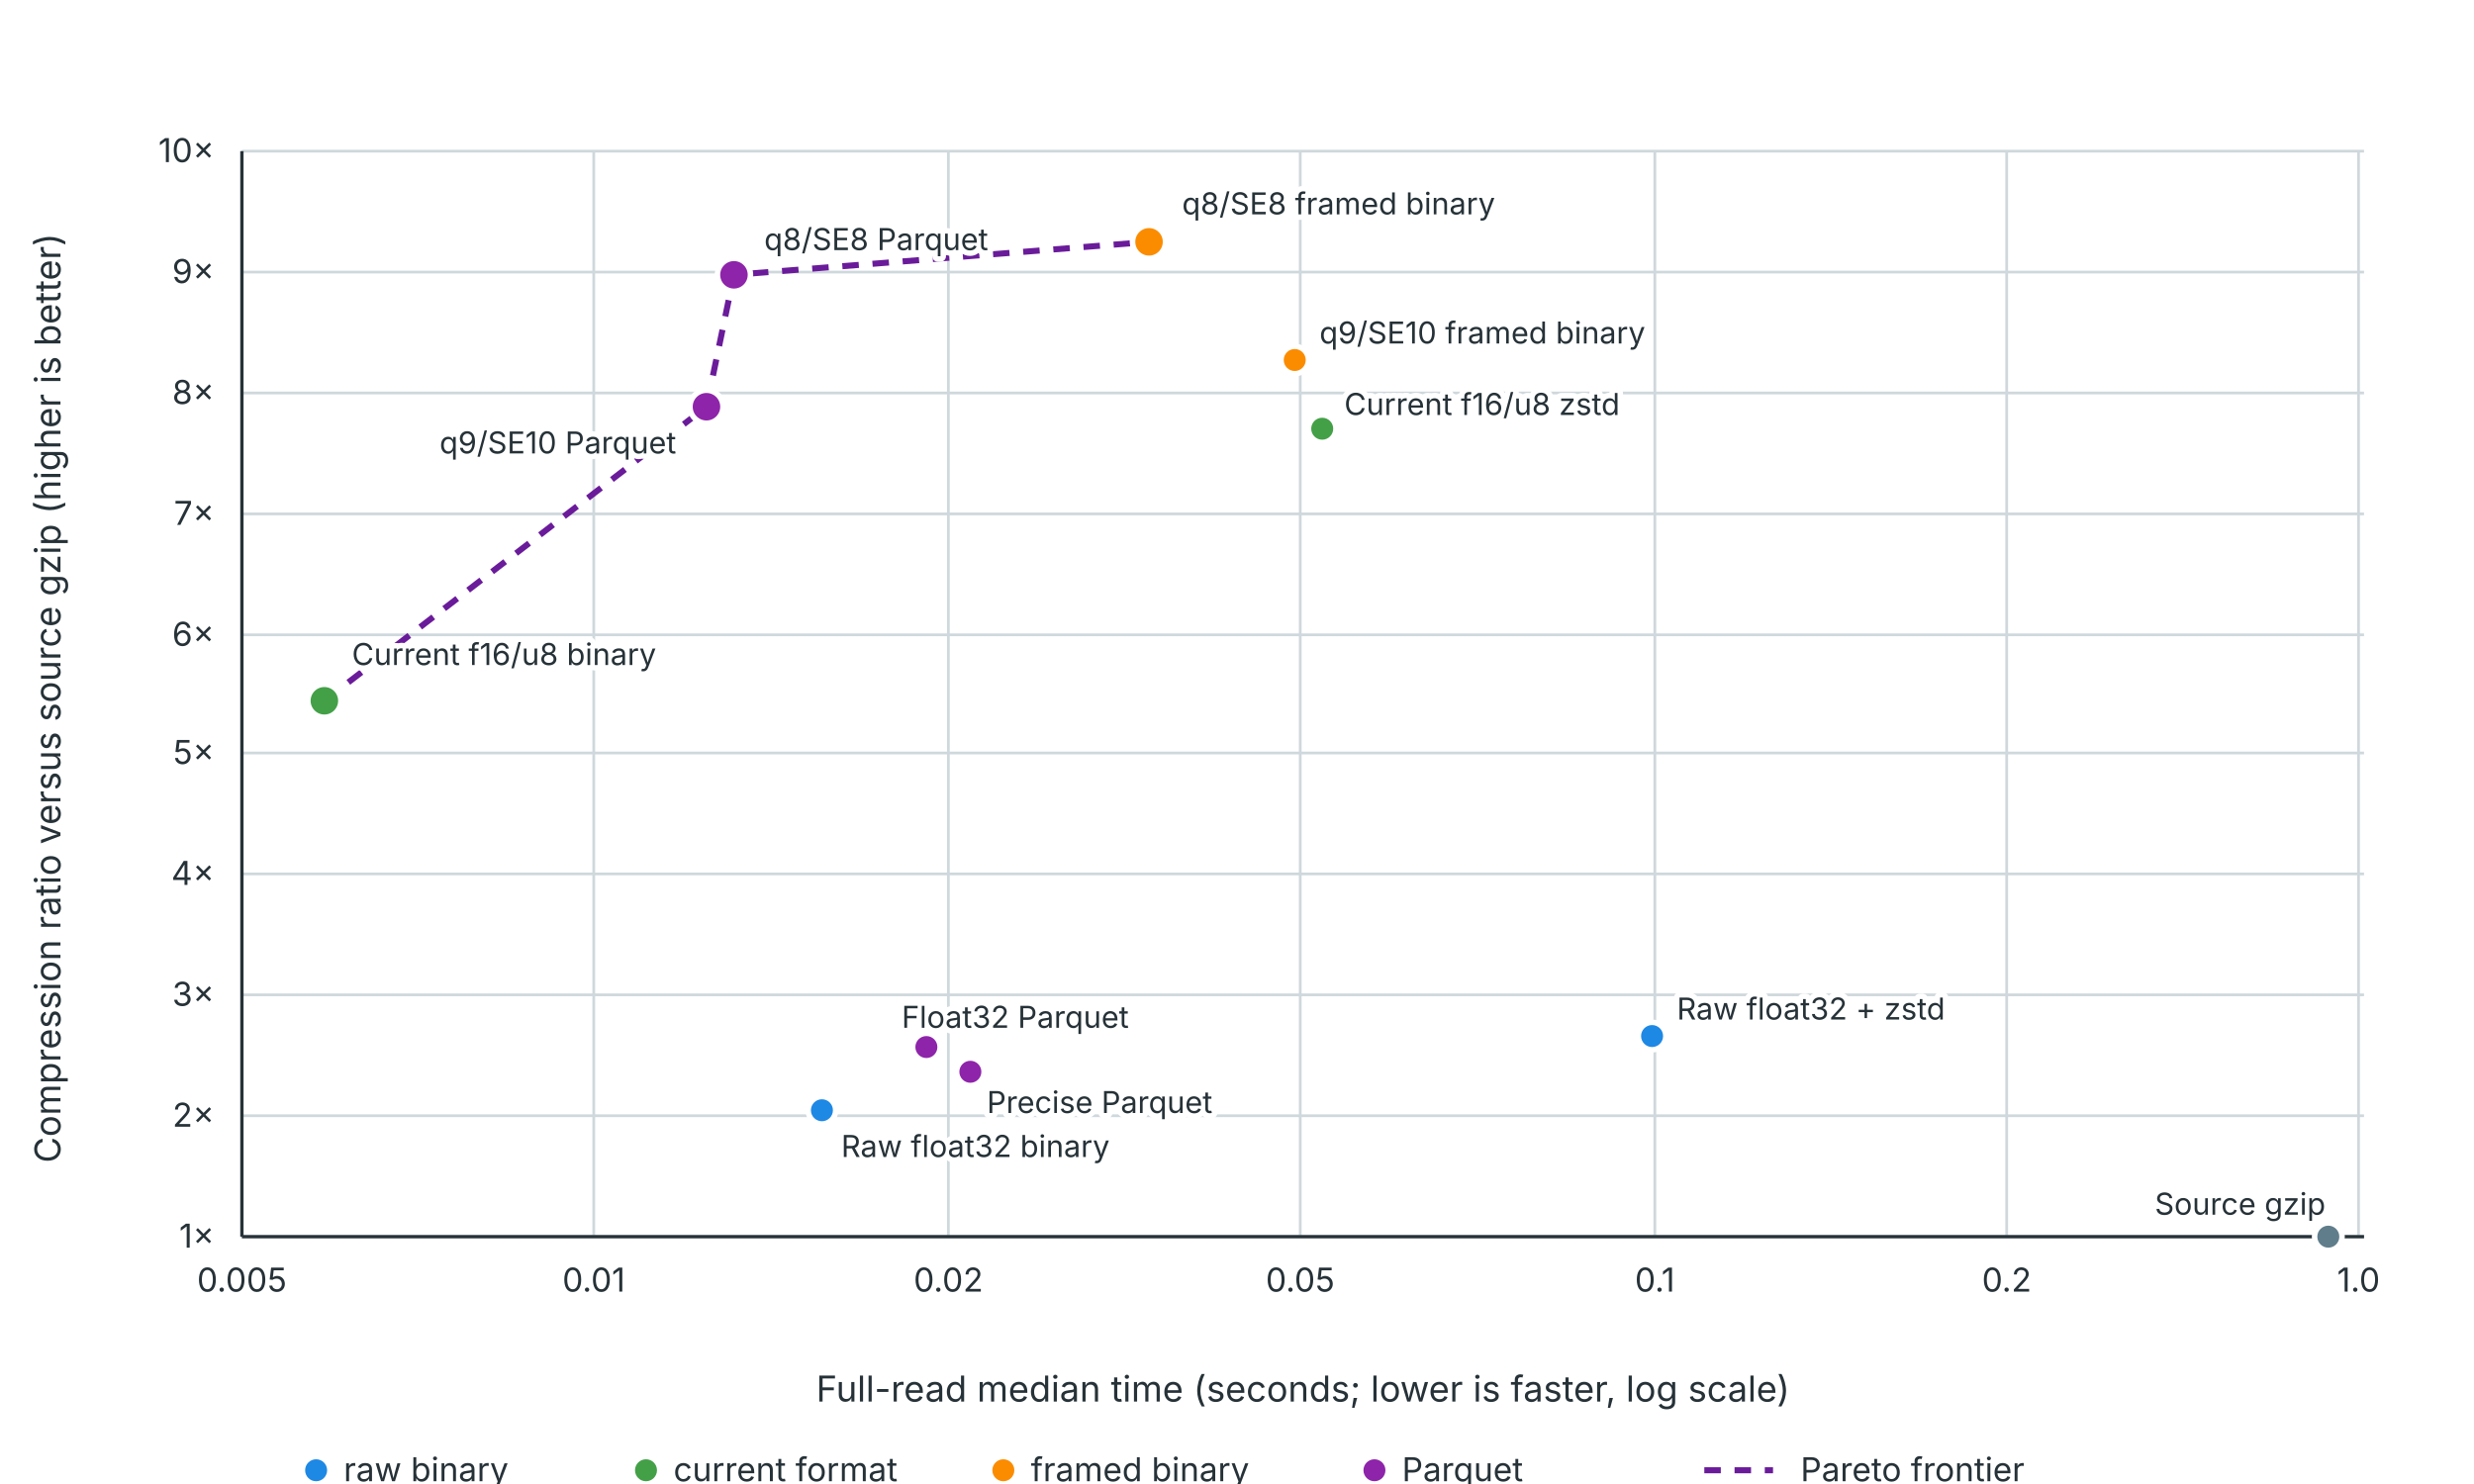
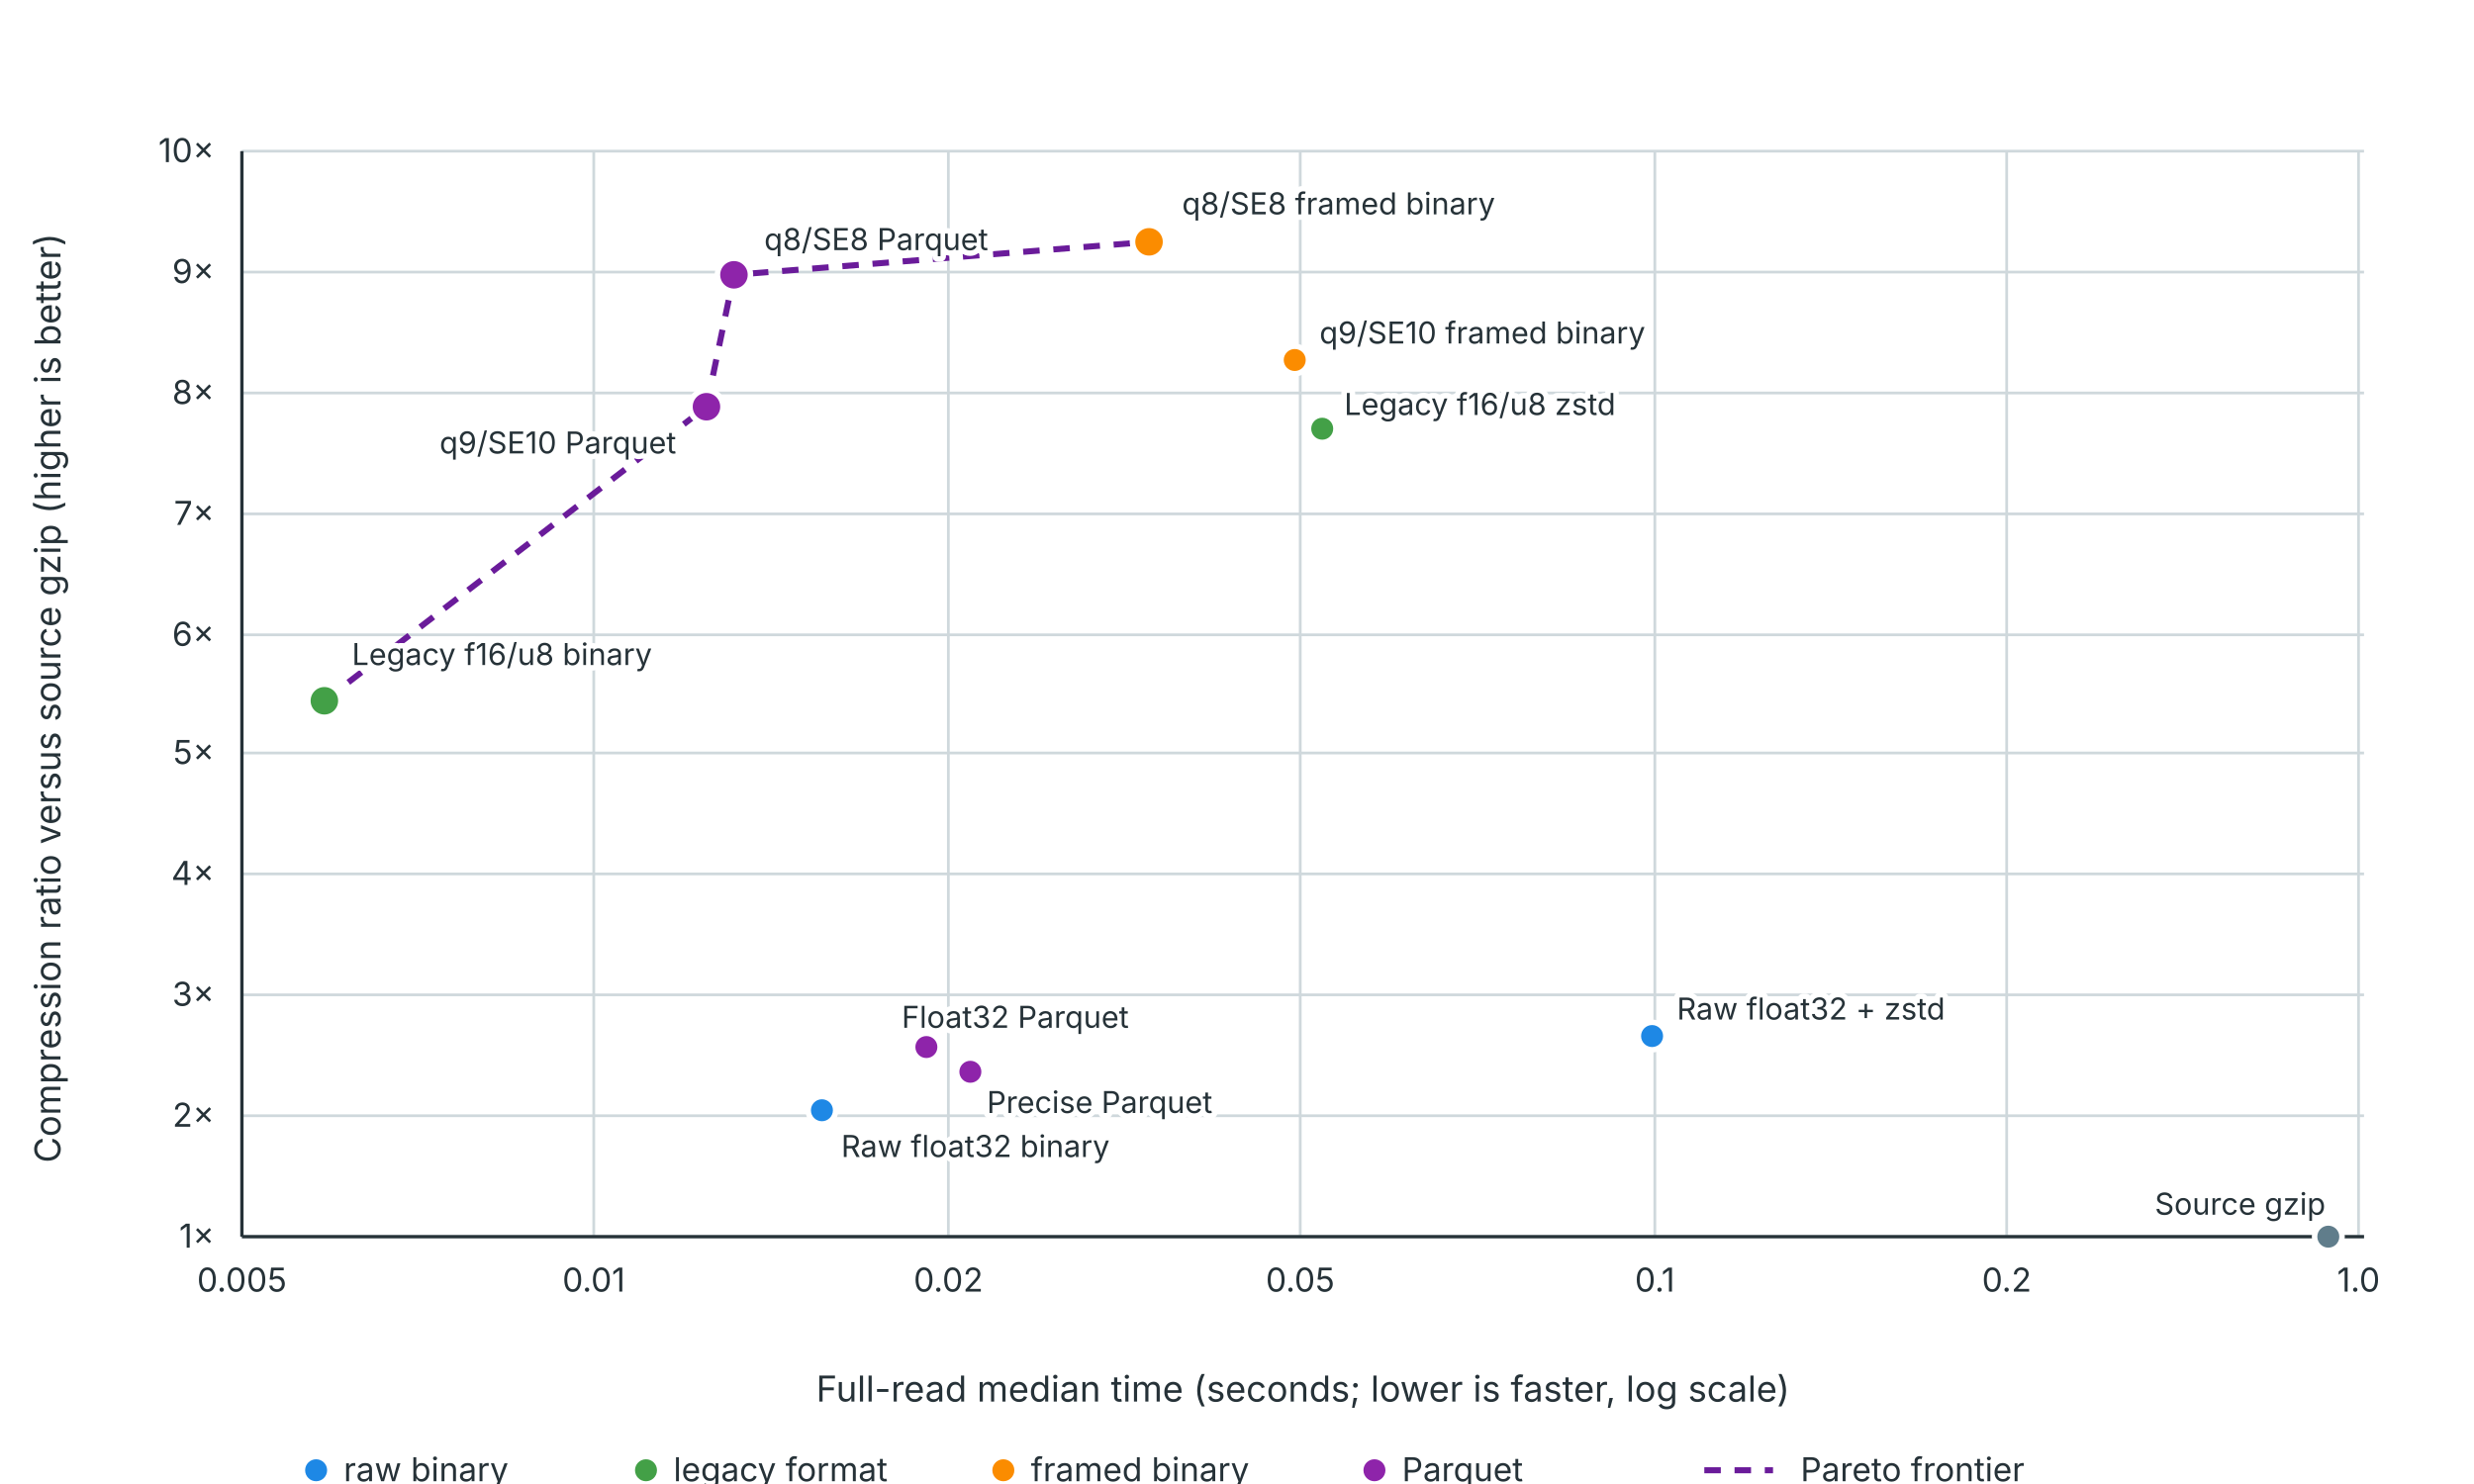
<svg xmlns="http://www.w3.org/2000/svg" width="900" height="540" viewBox="0 0 900 540" role="img" aria-labelledby="title desc">
  <style>
    text { font-family: -apple-system, BlinkMacSystemFont, "Segoe UI", sans-serif; fill: #263238; }
    .grid { stroke: #cfd8dc; stroke-width: 1; }
    .axis { stroke: #263238; stroke-width: 1.2; }
    .tick { fill: #607d8b; font-size: 12px; }
    .label { font-size: 11px; paint-order: stroke; stroke: #fff; stroke-width: 4px; stroke-linejoin: round; }
    .axislabel { font-size: 13px; }
    .point { stroke: #fff; stroke-width: 2; }
    .frontier { fill: none; stroke: #6a1b9a; stroke-width: 2.2; stroke-dasharray: 6 5; }
  </style>
  <rect width="900" height="540" fill="#fff" />
  <g>
    <line class="grid" x1="88" y1="450" x2="860" y2="450" />
    <line class="grid" x1="88" y1="406" x2="860" y2="406" />
    <line class="grid" x1="88" y1="362" x2="860" y2="362" />
    <line class="grid" x1="88" y1="318" x2="860" y2="318" />
    <line class="grid" x1="88" y1="274" x2="860" y2="274" />
    <line class="grid" x1="88" y1="231" x2="860" y2="231" />
    <line class="grid" x1="88" y1="187" x2="860" y2="187" />
    <line class="grid" x1="88" y1="143" x2="860" y2="143" />
    <line class="grid" x1="88" y1="99" x2="860" y2="99" />
    <line class="grid" x1="88" y1="55" x2="860" y2="55" />
    <line class="grid" x1="88" y1="55" x2="88" y2="450" />
    <line class="grid" x1="216" y1="55" x2="216" y2="450" />
    <line class="grid" x1="345" y1="55" x2="345" y2="450" />
    <line class="grid" x1="473" y1="55" x2="473" y2="450" />
    <line class="grid" x1="602" y1="55" x2="602" y2="450" />
    <line class="grid" x1="730" y1="55" x2="730" y2="450" />
    <line class="grid" x1="858" y1="55" x2="858" y2="450" />
    <line class="axis" x1="88" y1="450" x2="860" y2="450" />
    <line class="axis" x1="88" y1="55" x2="88" y2="450" />
    <g class="tick" text-anchor="end">
      <text x="78" y="454">1×</text>
      <text x="78" y="410">2×</text>
      <text x="78" y="366">3×</text>
      <text x="78" y="322">4×</text>
      <text x="78" y="278">5×</text>
      <text x="78" y="235">6×</text>
      <text x="78" y="191">7×</text>
      <text x="78" y="147">8×</text>
      <text x="78" y="103">9×</text>
      <text x="78" y="59">10×</text>
    </g>
    <g class="tick" text-anchor="middle">
      <text x="88" y="470">0.005</text>
      <text x="216" y="470">0.01</text>
      <text x="345" y="470">0.02</text>
      <text x="473" y="470">0.05</text>
      <text x="602" y="470">0.1</text>
      <text x="730" y="470">0.2</text>
      <text x="858" y="470">1.0</text>
    </g>
    <polyline class="frontier" points="118,255 257,148 267,100 418,88" />
    <circle cx="847" cy="450" r="5" fill="#607d8b" class="point" />
    <circle cx="299" cy="404" r="5" fill="#1e88e5" class="point" />
    <circle cx="601" cy="377" r="5" fill="#1e88e5" class="point" />
    <circle cx="118" cy="255" r="6" fill="#43a047" class="point" />
    <circle cx="481" cy="156" r="5" fill="#43a047" class="point" />
    <circle cx="337" cy="381" r="5" fill="#8e24aa" class="point" />
    <circle cx="353" cy="390" r="5" fill="#8e24aa" class="point" />
    <circle cx="471" cy="131" r="5" fill="#fb8c00" class="point" />
    <circle cx="257" cy="148" r="6" fill="#8e24aa" class="point" />
    <circle cx="267" cy="100" r="6" fill="#8e24aa" class="point" />
    <circle cx="418" cy="88" r="6" fill="#fb8c00" class="point" />
    <g class="label">
-       <text x="128" y="242" fill="#43a047">Current f16/u8 binary</text>
+       <text x="128" y="242" fill="#43a047">Legacy f16/u8 binary</text>
      <text x="246" y="165" text-anchor="end" fill="#6a1b9a">q9/SE10 Parquet</text>
      <text x="278" y="91" fill="#6a1b9a">q8/SE8 Parquet</text>
      <text x="430" y="78" fill="#6a1b9a">q8/SE8 framed binary</text>
-       <text x="489" y="151">Current f16/u8 zstd</text>
+       <text x="489" y="151">Legacy f16/u8 zstd</text>
      <text x="480" y="125">q9/SE10 framed binary</text>
      <text x="328" y="374">Float32 Parquet</text>
      <text x="359" y="405">Precise Parquet</text>
      <text x="306" y="421">Raw float32 binary</text>
      <text x="610" y="371">Raw float32 + zstd</text>
      <text x="846" y="442" text-anchor="end">Source gzip</text>
    </g>
    <text class="axislabel" x="474" y="510" text-anchor="middle">Full-read median time (seconds; lower is faster, log scale)</text>
    <text class="axislabel" transform="translate(22 254) rotate(-90)" text-anchor="middle">Compression ratio versus source gzip (higher is better)</text>
    <g class="tick">
      <circle cx="115" cy="535" r="4" fill="#1e88e5" />
      <text x="125" y="539">raw binary</text>
      <circle cx="235" cy="535" r="4" fill="#43a047" />
-       <text x="245" y="539">current format</text>
+       <text x="245" y="539">legacy format</text>
      <circle cx="365" cy="535" r="4" fill="#fb8c00" />
      <text x="375" y="539">framed binary</text>
      <circle cx="500" cy="535" r="4" fill="#8e24aa" />
      <text x="510" y="539">Parquet</text>
      <line class="frontier" x1="620" x2="645" y1="535" y2="535" />
      <text x="655" y="539">Pareto frontier</text>
    </g>
  </g>
</svg>
